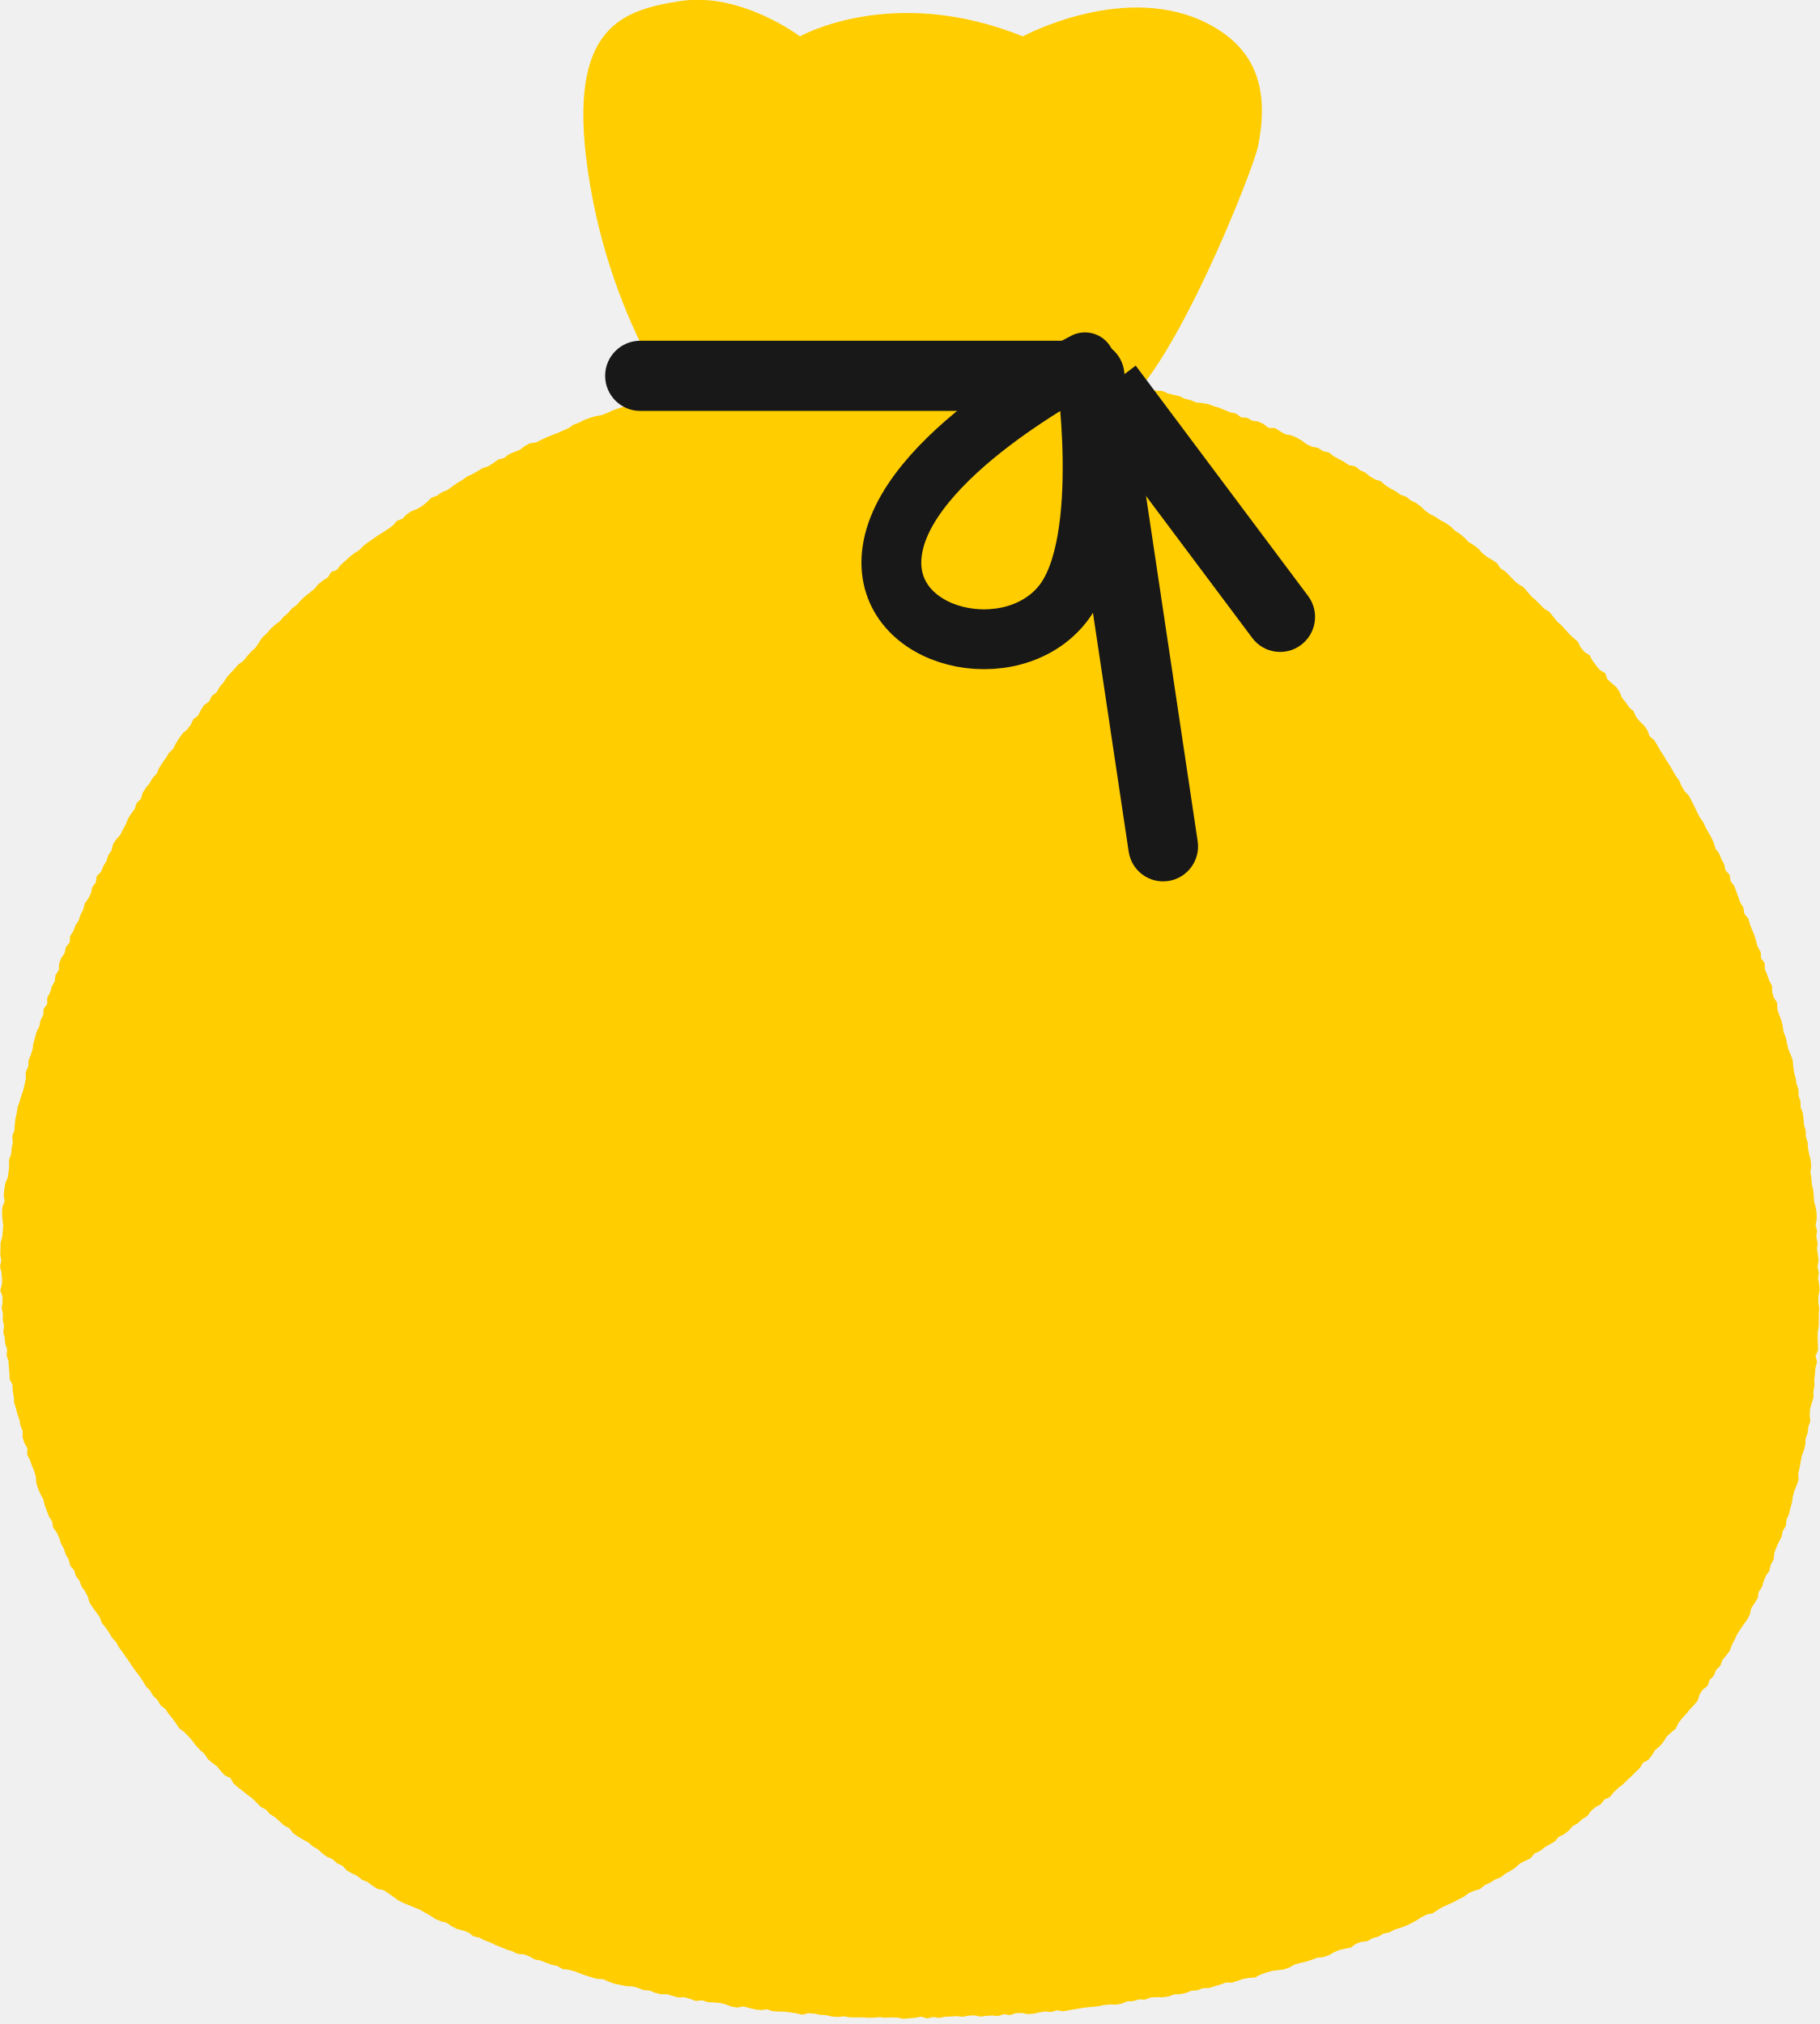
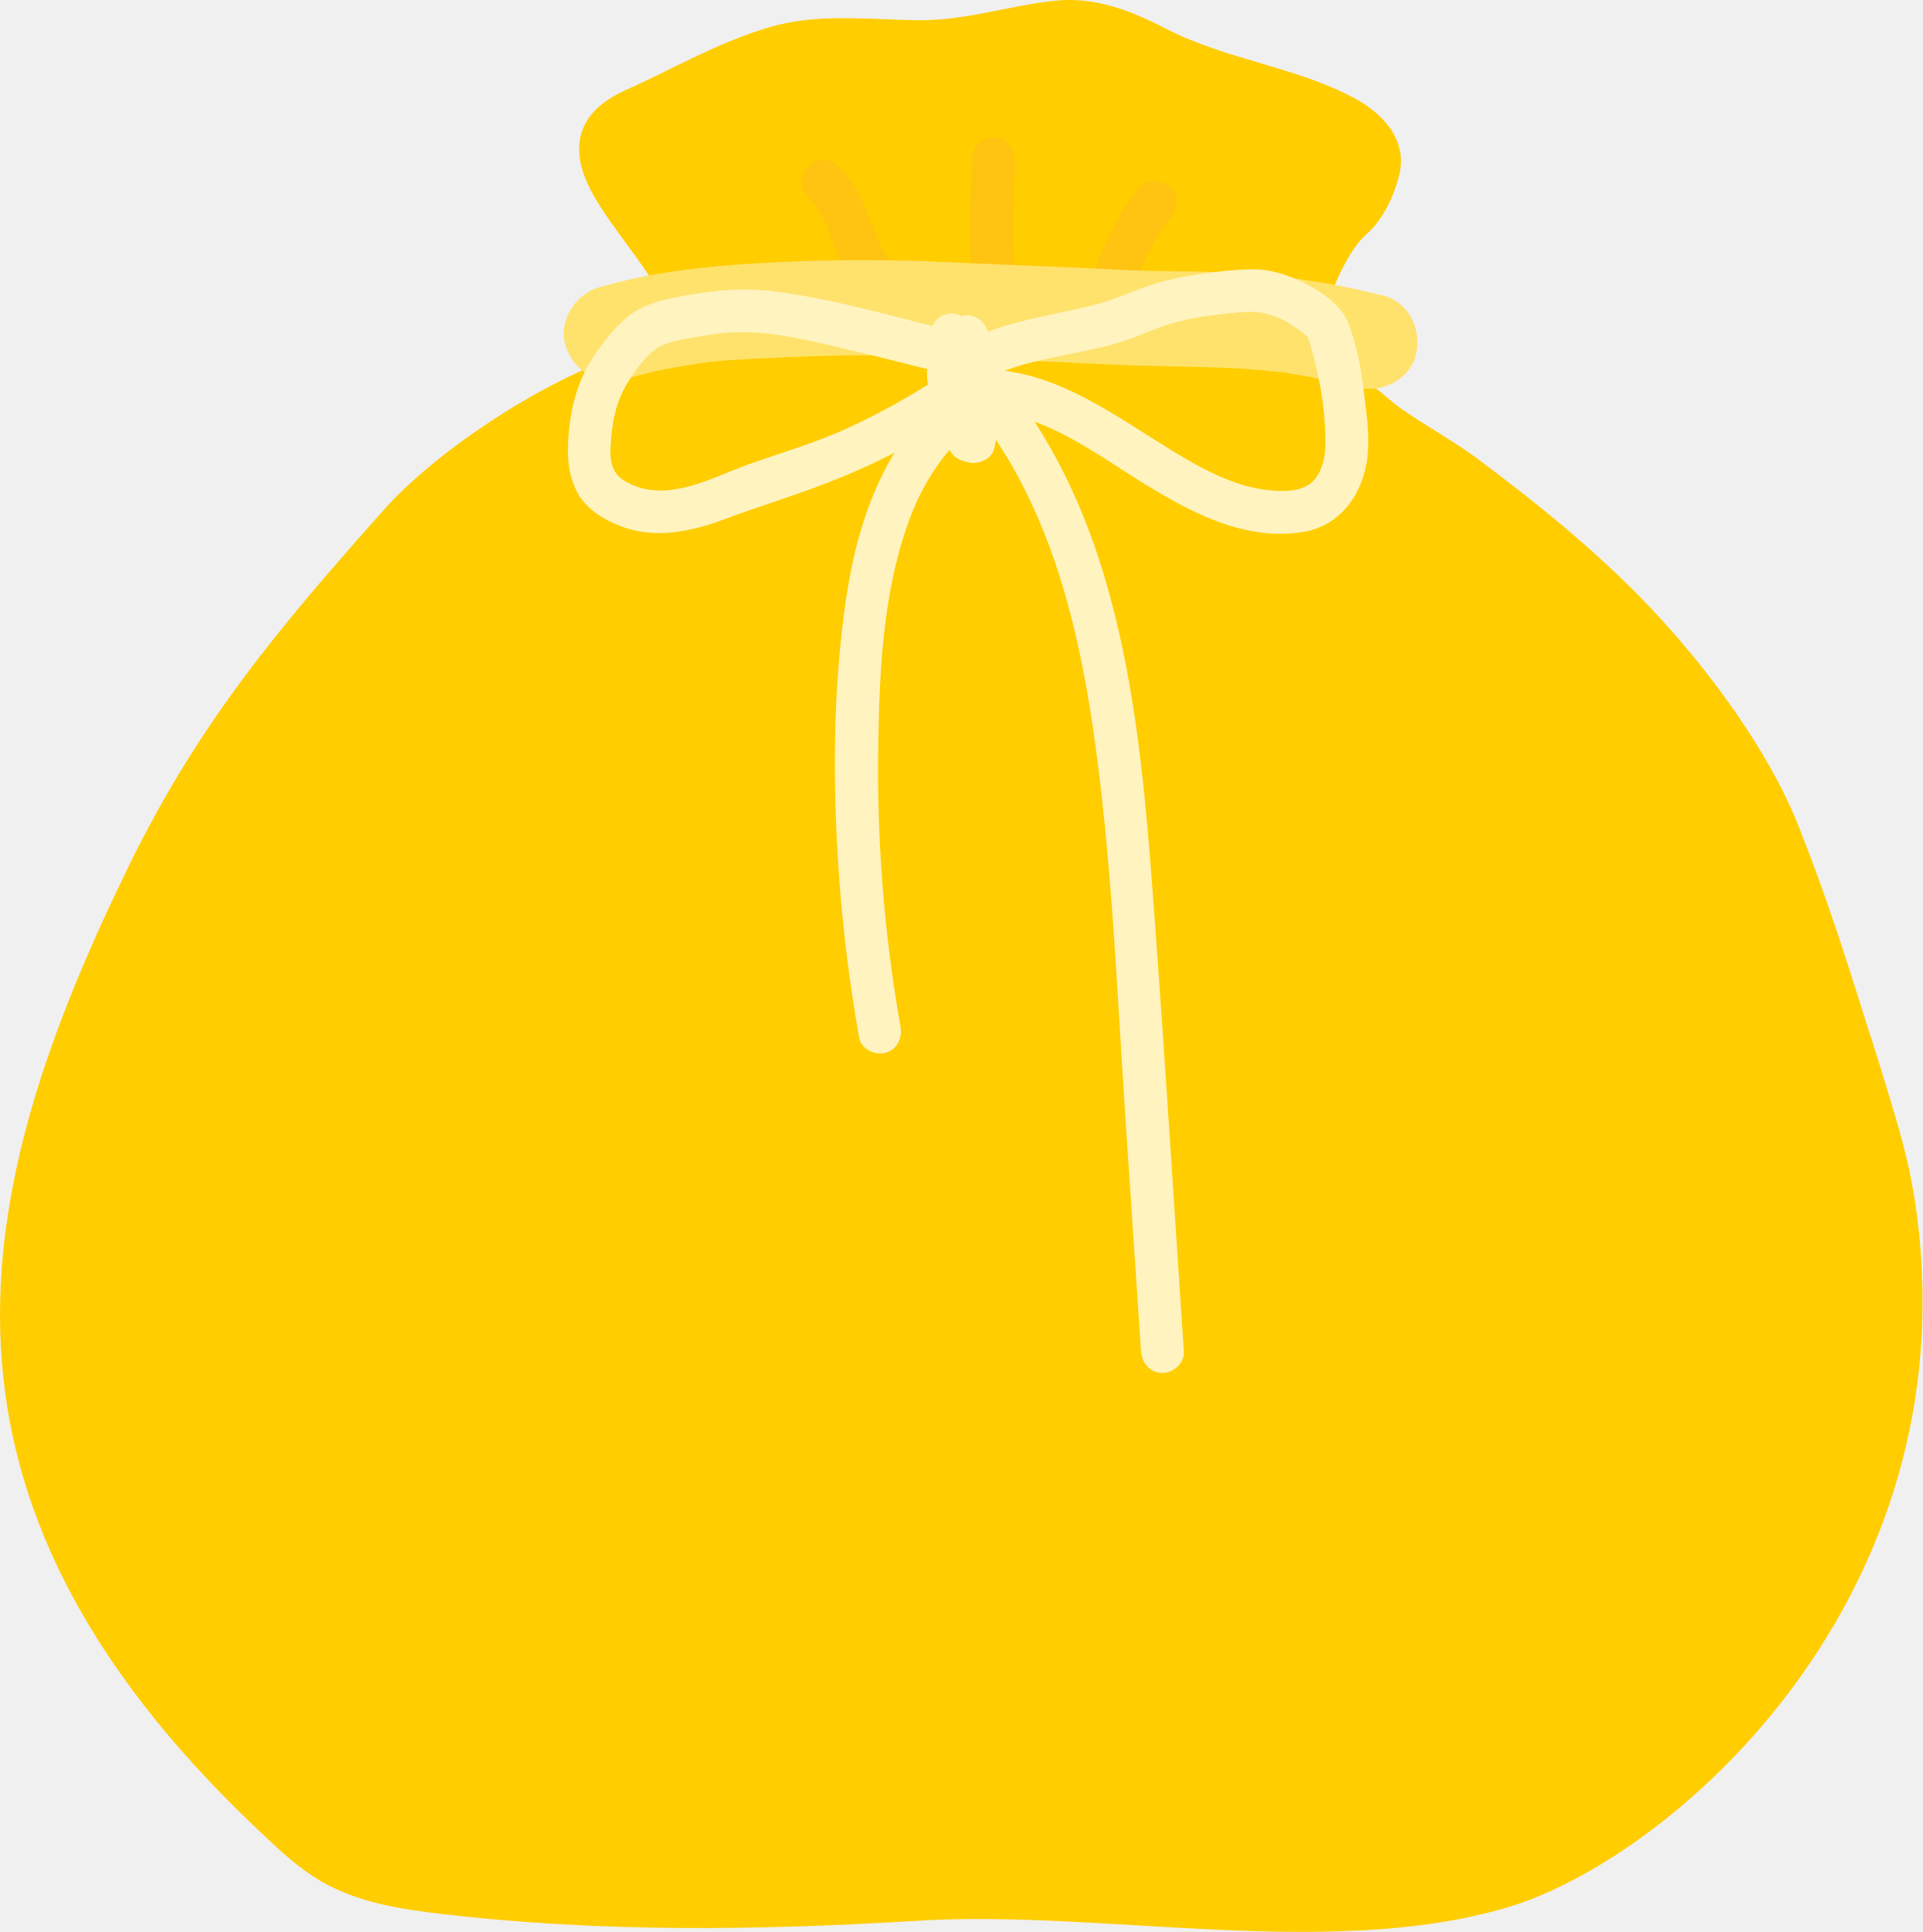
- <svg xmlns="http://www.w3.org/2000/svg" width="89" height="99" viewBox="0 0 89 99" fill="none">
-   <g clip-path="url(#clip0_1023_9556)">
-     <path d="M44.023 21.352H34.156C34.156 21.352 30.163 16.712 28.866 9.069C27.57 1.427 30.266 0.52 33.255 0.055C36.244 -0.411 39.126 1.78 39.126 1.78C39.126 1.78 43.655 -0.795 50.029 1.78C50.029 1.78 55.106 -0.973 59.173 1.205C61.18 2.287 62.163 4.04 61.535 7.149C61.303 8.3 57.467 18.024 54.819 19.942C52.172 21.859 44.037 21.352 44.037 21.352H44.023Z" fill="#FFCD00" />
-     <path d="M88.682 58.179L88.714 58.466L88.73 58.761L88.81 59.045L88.855 59.336L88.859 59.628L88.806 59.923L88.875 60.21L88.839 60.506L88.903 60.793L88.875 61.089L88.919 61.376L88.951 61.667L88.895 61.959L88.963 62.25L88.927 62.541L88.979 62.833L88.999 63.124L88.939 63.416V63.707L88.979 63.998L88.963 64.29V64.581L88.955 64.873L88.911 65.164L88.907 65.455L88.919 65.747L88.923 66.042L88.802 66.326L88.875 66.621L88.798 66.908L88.774 67.2L88.742 67.487L88.75 67.782L88.694 68.07L88.702 68.361L88.613 68.644L88.533 68.928L88.517 69.219L88.545 69.519L88.448 69.798L88.416 70.089L88.315 70.369L88.303 70.664L88.231 70.947L88.126 71.222L88.074 71.51L88.022 71.797L87.957 72.081L87.973 72.384L87.873 72.659L87.764 72.934L87.688 73.214L87.647 73.505L87.567 73.788L87.499 74.072L87.382 74.339L87.35 74.634L87.197 74.893L87.14 75.181L86.996 75.44L86.879 75.707L86.782 75.978L86.754 76.281L86.609 76.536L86.549 76.828L86.376 77.071L86.267 77.338L86.183 77.621L86.018 77.868L85.977 78.167L85.82 78.414L85.659 78.657L85.595 78.953L85.466 79.212L85.289 79.45L85.128 79.693L84.967 79.936L84.847 80.199L84.71 80.458L84.613 80.737L84.436 80.972L84.247 81.195L84.15 81.474L83.937 81.684L83.829 81.96L83.623 82.17L83.527 82.457L83.289 82.643L83.128 82.886L83.04 83.182L82.851 83.404L82.65 83.615L82.472 83.841L82.271 84.052L82.094 84.282L81.966 84.554L81.74 84.74L81.523 84.938L81.37 85.185L81.185 85.412L80.959 85.598L80.806 85.849L80.626 86.075L80.36 86.225L80.207 86.48L79.994 86.678L79.793 86.885L79.579 87.083L79.374 87.285L79.145 87.463L78.935 87.662L78.75 87.892L78.477 88.022L78.296 88.253L78.038 88.394L77.817 88.581L77.644 88.827L77.394 88.977L77.181 89.175L76.927 89.321L76.73 89.54L76.505 89.718L76.239 89.847L76.046 90.074L75.793 90.216L75.543 90.365L75.318 90.543L75.048 90.661L74.859 90.9L74.593 91.021L74.336 91.154L74.119 91.353L73.877 91.511L73.624 91.652L73.394 91.83L73.121 91.936L72.879 92.089L72.614 92.211L72.388 92.401L72.103 92.482L71.837 92.599L71.603 92.773L71.346 92.903L71.093 93.04L70.827 93.158L70.565 93.279L70.316 93.425L70.07 93.587L69.781 93.647L69.523 93.781L69.278 93.935L69.024 94.076L68.763 94.198L68.489 94.299L68.211 94.384L67.958 94.518L67.668 94.578L67.418 94.728L67.137 94.801L66.883 94.947L66.585 94.983L66.316 95.08L66.075 95.262L65.789 95.319L65.503 95.38L65.237 95.497L64.984 95.643L64.706 95.732L64.412 95.76L64.143 95.869L63.865 95.95L63.588 96.019L63.31 96.092L63.052 96.246L62.779 96.335L62.485 96.367L62.199 96.408L61.922 96.489L61.648 96.586L61.386 96.727L61.093 96.743L60.807 96.792L60.533 96.889L60.26 96.978L59.962 96.97L59.688 97.071L59.411 97.156L59.133 97.241L58.839 97.245L58.566 97.351L58.276 97.371L58.002 97.48L57.721 97.541L57.427 97.553L57.153 97.654L56.863 97.691L56.57 97.686L56.28 97.703L56.006 97.808L55.709 97.796L55.431 97.881L55.141 97.889L54.864 98.006L54.578 98.055L54.288 98.043L53.998 98.071L53.717 98.132L53.427 98.16L53.141 98.188L52.855 98.229L52.57 98.281L52.284 98.326L51.998 98.379L51.701 98.33L51.419 98.411L51.125 98.387L50.839 98.431L50.554 98.496L50.268 98.516L49.97 98.46L49.684 98.468L49.399 98.565L49.105 98.516L48.823 98.613L48.53 98.585L48.244 98.601L47.954 98.638L47.66 98.577L47.375 98.593L47.085 98.646L46.795 98.617L46.505 98.633L46.216 98.646L45.926 98.702L45.636 98.658L45.351 98.727L45.057 98.642L44.767 98.694L44.477 98.722L44.188 98.747L43.898 98.686L43.604 98.678L43.314 98.694L43.025 98.666L42.731 98.69L42.441 98.694L42.151 98.674L41.858 98.678L41.568 98.674L41.278 98.625L40.984 98.658L40.695 98.633L40.409 98.569L40.119 98.549L39.83 98.492L39.54 98.472L39.242 98.544L38.956 98.476L38.671 98.435L38.381 98.399L38.091 98.391L37.797 98.374L37.516 98.285L37.218 98.318L36.928 98.285L36.642 98.217L36.361 98.14L36.059 98.196L35.769 98.148L35.492 98.039L35.206 97.97L34.916 97.945L34.623 97.933L34.345 97.84L34.043 97.873L33.761 97.775L33.484 97.691L33.182 97.703L32.9 97.626L32.623 97.541L32.321 97.545L32.039 97.472L31.765 97.359L31.472 97.343L31.198 97.233L30.916 97.16L30.619 97.148L30.333 97.084L30.047 97.031L29.773 96.93L29.504 96.808L29.206 96.792L28.924 96.715L28.647 96.626L28.373 96.529L28.099 96.42L27.818 96.347L27.524 96.314L27.267 96.165L26.981 96.104L26.707 95.999L26.438 95.894L26.148 95.841L25.89 95.691L25.621 95.59L25.315 95.57L25.053 95.44L24.776 95.355L24.506 95.242L24.236 95.137L23.971 95.007L23.701 94.906L23.44 94.777L23.15 94.708L22.916 94.522L22.639 94.424L22.353 94.352L22.092 94.222L21.85 94.052L21.564 93.975L21.299 93.866L21.053 93.704L20.8 93.558L20.546 93.413L20.277 93.303L20.007 93.194L19.738 93.081L19.476 92.951L19.238 92.777L19.001 92.607L18.756 92.45L18.458 92.389L18.212 92.231L17.979 92.053L17.705 91.944L17.476 91.757L17.214 91.632L16.961 91.49L16.76 91.264L16.49 91.142L16.273 90.944L16.003 90.827L15.766 90.657L15.553 90.454L15.299 90.313L15.082 90.118L14.82 89.981L14.571 89.831L14.333 89.661L14.148 89.422L13.886 89.285L13.673 89.086L13.46 88.892L13.207 88.738L13.013 88.516L12.752 88.378L12.55 88.168L12.341 87.965L12.104 87.791L11.879 87.609L11.649 87.431L11.424 87.241L11.279 86.974L11.001 86.844L10.8 86.63L10.619 86.403L10.382 86.229L10.16 86.035L9.999 85.788L9.782 85.594L9.581 85.383L9.408 85.144L9.215 84.93L9.013 84.72L8.772 84.546L8.607 84.299L8.438 84.06L8.253 83.837L8.088 83.594L7.854 83.412L7.706 83.157L7.496 82.951L7.347 82.7L7.142 82.49L6.993 82.239L6.832 81.996L6.655 81.765L6.482 81.531L6.325 81.284L6.156 81.049L5.991 80.81L5.818 80.575L5.677 80.32L5.476 80.102L5.331 79.851L5.166 79.612L4.981 79.385L4.881 79.106L4.712 78.868L4.539 78.633L4.378 78.386L4.297 78.099L4.164 77.84L3.987 77.605L3.891 77.326L3.71 77.091L3.625 76.808L3.432 76.581L3.364 76.29L3.215 76.039L3.126 75.759L2.985 75.5L2.897 75.225L2.776 74.958L2.595 74.719L2.551 74.424L2.394 74.173L2.289 73.902L2.189 73.626L2.12 73.343L1.979 73.084L1.863 72.817L1.774 72.538L1.754 72.238L1.674 71.959L1.561 71.688L1.464 71.413L1.331 71.15L1.34 70.842L1.195 70.583L1.102 70.304L1.11 70.004L1.002 69.729L0.949 69.442L0.849 69.167L0.78 68.883L0.692 68.604L0.672 68.313L0.623 68.025L0.611 67.73L0.47 67.463L0.462 67.167L0.434 66.876L0.418 66.585L0.325 66.305L0.35 66.006L0.257 65.727L0.229 65.435L0.16 65.152L0.197 64.852L0.136 64.569L0.144 64.274L0.084 63.986L0.124 63.691L0.12 63.404L0.012 63.116L0.096 62.821L0.1 62.529L0.072 62.242L-0 61.951L0.064 61.659L0.012 61.368L0.024 61.077L0.028 60.785L0.108 60.498L0.14 60.206L0.156 59.919L0.116 59.624L0.1 59.332L0.116 59.041L0.225 58.758L0.181 58.462L0.213 58.171L0.257 57.883L0.374 57.604L0.422 57.317L0.446 57.025L0.442 56.73L0.543 56.451L0.571 56.159L0.627 55.876L0.599 55.572L0.7 55.297L0.724 55.006L0.756 54.714L0.82 54.427L0.865 54.14L0.965 53.864L1.046 53.581L1.142 53.306L1.211 53.023L1.263 52.735L1.259 52.436L1.384 52.165L1.396 51.869L1.509 51.594L1.593 51.319L1.633 51.028L1.714 50.744L1.79 50.465L1.923 50.202L1.979 49.91L2.116 49.651L2.136 49.352L2.309 49.101L2.313 48.798L2.454 48.535L2.531 48.255L2.68 47.996L2.712 47.701L2.877 47.45L2.889 47.142L2.989 46.871L3.158 46.624L3.219 46.333L3.408 46.094L3.428 45.791L3.589 45.54L3.686 45.269L3.851 45.022L3.939 44.742L4.072 44.483L4.144 44.196L4.317 43.953L4.446 43.694L4.51 43.403L4.684 43.164L4.728 42.861L4.941 42.642L5.05 42.371L5.203 42.124L5.291 41.841L5.456 41.598L5.525 41.302L5.681 41.059L5.883 40.837L6.011 40.574L6.152 40.323L6.261 40.048L6.414 39.801L6.591 39.566L6.679 39.283L6.893 39.072L6.977 38.781L7.134 38.534L7.319 38.307L7.464 38.053L7.665 37.838L7.782 37.567L7.939 37.32L8.108 37.085L8.257 36.834L8.47 36.628L8.599 36.365L8.756 36.118L8.925 35.879L9.15 35.685L9.327 35.454L9.452 35.187L9.689 35.001L9.822 34.734L9.979 34.491L10.225 34.313L10.357 34.046L10.595 33.864L10.736 33.605L10.929 33.386L11.086 33.135L11.279 32.921L11.476 32.706L11.669 32.492L11.911 32.318L12.092 32.087L12.285 31.873L12.502 31.674L12.663 31.431L12.828 31.185L13.041 30.986L13.231 30.764L13.444 30.565L13.681 30.391L13.87 30.169L14.092 29.983L14.281 29.76L14.514 29.586L14.707 29.367L14.921 29.169L15.15 28.987L15.375 28.805L15.565 28.578L15.79 28.396L16.039 28.242L16.196 27.979L16.482 27.87L16.663 27.631L16.884 27.441L17.094 27.239L17.323 27.065L17.569 26.907L17.778 26.696L18.007 26.522L18.245 26.357L18.486 26.191L18.732 26.037L18.977 25.879L19.21 25.709L19.407 25.486L19.685 25.373L19.89 25.159L20.132 25.001L20.41 24.891L20.659 24.746L20.884 24.559L21.094 24.349L21.371 24.244L21.609 24.078L21.882 23.969L22.12 23.799L22.353 23.629L22.607 23.483L22.84 23.309L23.106 23.192L23.359 23.046L23.605 22.896L23.886 22.807L24.132 22.649L24.369 22.475L24.655 22.402L24.888 22.22L25.158 22.107L25.427 22.002L25.665 21.82L25.918 21.682L26.22 21.642L26.478 21.512L26.739 21.387L27.009 21.277L27.279 21.176L27.544 21.059L27.81 20.941L28.055 20.771L28.325 20.67L28.582 20.537L28.856 20.44L29.134 20.355L29.423 20.306L29.697 20.201L29.959 20.079L30.232 19.978L30.51 19.897L30.767 19.756L31.061 19.719L31.331 19.606L31.62 19.561L31.898 19.488L32.172 19.383L32.453 19.311L32.727 19.23L33.021 19.193L33.299 19.108L33.556 18.958L33.862 18.979L34.123 18.829L34.421 18.837L34.691 18.712L34.977 18.655L35.262 18.606L35.544 18.541L35.826 18.473L36.115 18.453L36.409 18.432L36.679 18.311L36.977 18.331L37.25 18.206L37.548 18.242L37.826 18.141L38.115 18.108L38.397 18.023L38.683 17.991L38.977 17.983L39.27 17.995L39.556 17.971L39.838 17.862L40.123 17.809L40.421 17.854L40.703 17.756H40.992L41.282 17.728L41.576 17.801L41.862 17.688L42.151 17.712L42.441 17.659L42.731 17.675L43.025 17.704L43.314 17.716L43.604 17.623L43.894 17.631L44.188 17.619L44.477 17.623L44.767 17.667L45.057 17.639L45.347 17.7L45.64 17.647L45.93 17.623L46.216 17.728L46.51 17.643L46.799 17.708L47.085 17.748L47.379 17.688L47.664 17.765L47.954 17.781L48.244 17.833L48.538 17.756L48.823 17.813L49.109 17.906L49.403 17.849L49.693 17.882L49.982 17.898L50.268 17.987L50.55 18.056L50.847 18.027L51.133 18.088L51.423 18.104H51.717L52.002 18.161L52.288 18.206L52.566 18.311L52.855 18.359L53.141 18.408L53.435 18.4L53.709 18.521L54.002 18.541L54.284 18.61L54.57 18.667L54.851 18.728L55.133 18.8L55.427 18.821L55.709 18.886L56.002 18.91L56.28 18.999L56.55 19.116H56.847L57.117 19.242L57.399 19.311L57.68 19.375L57.946 19.505L58.232 19.57L58.497 19.683L58.791 19.715L59.081 19.76L59.354 19.861L59.632 19.946L59.902 20.055L60.171 20.169L60.457 20.225L60.698 20.411L61 20.436L61.254 20.581L61.551 20.618L61.813 20.747L62.05 20.929L62.36 20.937L62.61 21.095L62.863 21.241L63.157 21.294L63.423 21.407L63.676 21.553L63.914 21.731L64.179 21.852L64.469 21.909L64.714 22.067L65.008 22.135L65.237 22.322L65.495 22.455L65.749 22.597L65.99 22.755L66.292 22.811L66.517 22.997L66.783 23.119L67.012 23.305L67.262 23.451L67.543 23.54L67.765 23.738L68.01 23.892L68.264 24.029L68.501 24.199L68.783 24.297L69.008 24.483L69.274 24.608L69.503 24.782L69.716 24.985L69.954 25.15L70.215 25.284L70.457 25.446L70.714 25.584L70.952 25.749L71.161 25.952L71.402 26.114L71.628 26.296L71.829 26.51L72.078 26.66L72.308 26.838L72.505 27.057L72.73 27.239L72.984 27.384L73.225 27.55L73.394 27.801L73.64 27.959L73.845 28.166L74.046 28.38L74.263 28.57L74.517 28.72L74.706 28.942L74.899 29.165L75.112 29.355L75.322 29.558L75.523 29.768L75.776 29.922L75.962 30.149L76.143 30.379L76.356 30.573L76.557 30.784L76.746 31.003L76.96 31.201L77.181 31.391L77.314 31.666L77.499 31.889L77.752 32.051L77.893 32.314L78.066 32.548L78.251 32.771L78.517 32.929L78.617 33.22L78.835 33.419L79.06 33.609L79.221 33.848L79.334 34.131L79.519 34.353L79.68 34.596L79.905 34.791L80.022 35.062L80.207 35.288L80.42 35.491L80.585 35.73L80.686 36.013L80.915 36.207L81.068 36.458L81.209 36.713L81.37 36.952L81.515 37.203L81.676 37.446L81.821 37.7L81.966 37.951L82.135 38.186L82.251 38.453L82.4 38.704L82.609 38.919L82.742 39.178L82.871 39.437L83 39.7L83.128 39.959L83.301 40.197L83.422 40.461L83.563 40.715L83.708 40.967L83.825 41.234L83.909 41.513L84.09 41.748L84.195 42.023L84.336 42.278L84.396 42.569L84.601 42.796L84.645 43.095L84.823 43.334L84.927 43.605L85.024 43.876L85.124 44.151L85.277 44.402L85.322 44.698L85.515 44.933L85.595 45.216L85.7 45.483L85.817 45.754L85.893 46.033L85.973 46.313L86.122 46.568L86.138 46.871L86.316 47.118L86.328 47.422L86.44 47.689L86.537 47.964L86.674 48.223L86.682 48.526L86.766 48.802L86.927 49.057L86.935 49.36L87.02 49.635L87.132 49.907L87.197 50.19L87.241 50.481L87.35 50.752L87.406 51.036L87.474 51.319L87.587 51.59L87.688 51.865L87.712 52.161L87.752 52.448L87.825 52.727L87.873 53.015L87.969 53.294L87.973 53.589L88.066 53.864L88.07 54.16L88.179 54.435L88.215 54.727L88.239 55.018L88.319 55.297L88.328 55.589L88.416 55.872L88.432 56.159L88.489 56.447L88.561 56.73L88.589 57.021L88.553 57.317L88.597 57.604L88.617 57.895L88.682 58.179Z" fill="#FFCD00" />
-     <rect x="29.706" y="16.774" width="25.189" height="3.218" rx="1.609" fill="#181818" stroke="#181818" stroke-width="0.214" />
-     <path d="M55.207 41.659C55.347 42.592 56.215 43.233 57.147 43.092C58.078 42.95 58.721 42.08 58.581 41.147L55.207 41.659ZM51.808 18.931L55.207 41.659L58.581 41.147L55.182 18.419L51.808 18.931Z" fill="#181818" />
-     <path d="M63.983 29.152C64.547 29.906 64.394 30.978 63.639 31.545C62.886 32.112 61.817 31.961 61.252 31.206L63.983 29.152ZM55.551 17.884L63.983 29.152L61.252 31.206L52.821 19.938L55.551 17.884Z" fill="#181818" />
-     <path d="M43.615 27.162C44.052 22.323 53.069 17.722 53.069 17.722C53.069 17.722 54.422 26.446 51.98 29.538C49.488 32.692 43.24 31.321 43.615 27.162Z" stroke="#181818" stroke-width="2.927" stroke-linejoin="round" />
+ <svg xmlns="http://www.w3.org/2000/svg" width="212" height="213" viewBox="0 0 212 213" fill="none">
+   <g clip-path="url(#clip0_1478_59567)">
+     <path d="M206.357 114.51C203.641 105.866 201.576 99.243 198.307 91.007C195.075 82.87 188.745 74.308 182.85 67.911C176.846 61.396 169.847 55.733 162.775 50.46C160.411 48.702 157.016 46.827 154.616 45.123C153.004 43.981 152.316 43.084 150.568 42.097C149.98 41.762 145.887 36.932 145.932 36.162C146.122 33.118 148.558 27.636 150.713 25.788C152.479 24.274 153.674 21.683 154.263 19.463C155.304 15.522 152.606 12.577 149.364 10.828C142.88 7.34 135.22 6.588 128.646 3.199C124.698 1.16 120.713 -0.407 116.204 0.091C111.205 0.644 106.424 2.275 101.344 2.23C95.848 2.184 90.252 1.414 84.882 2.991C79.232 4.649 74.342 7.539 68.963 9.949C65.006 11.725 63.132 14.498 64.137 18.43C65.314 23.042 70.919 28.424 73.047 32.982H72.965C72.332 35.6 74.632 37.422 72.006 37.974L71.181 38.337C61.701 40.683 48.516 49.246 42.314 56.222C30.877 69.08 21.994 79.563 14.27 95.338C-3.578 131.78 -10.324 164.861 28.151 201.448C30.632 203.804 33.114 206.223 36.138 207.809C39.959 209.811 44.315 210.5 48.598 210.998C66.274 213.073 83.687 212.828 101.39 211.75C121.637 210.527 146.475 216.09 166.152 210.31C183.819 205.118 215.856 177.591 211.637 136.102C211.12 131.01 210.287 127.34 208.811 122.429C208.024 119.811 207.218 117.165 206.375 114.501L206.357 114.51Z" fill="#FFCD00" />
+     <path d="M124.615 32.674C124.742 32.303 124.877 31.94 125.013 31.578C125.149 31.215 125.294 30.853 125.448 30.491C125.502 30.364 125.557 30.237 125.611 30.101C125.765 29.73 125.375 30.654 125.547 30.255C125.656 30.001 125.765 29.757 125.873 29.503C126.344 28.452 126.851 27.419 127.422 26.413C127.712 25.897 128.029 25.389 128.364 24.891C128.436 24.791 128.499 24.692 128.572 24.592C128.681 24.438 129.07 24.003 128.563 24.592C128.735 24.393 128.898 24.184 129.079 23.985C129.912 23.07 130.048 21.529 129.079 20.642C128.174 19.808 126.625 19.663 125.738 20.642C124.035 22.526 122.831 24.819 121.799 27.12C121.174 28.524 120.567 29.956 120.069 31.415C119.671 32.584 120.531 34.051 121.717 34.323C123.03 34.622 124.198 33.925 124.624 32.674H124.615Z" fill="#FFC311" />
+     <path d="M89.132 21.663C89.286 21.808 89.431 21.962 89.576 22.116C89.657 22.207 89.73 22.297 89.802 22.379C90.01 22.614 89.73 22.315 89.684 22.234C89.893 22.614 90.183 22.968 90.4 23.348C90.617 23.729 90.789 24.1 90.97 24.49C91.016 24.599 91.07 24.707 91.115 24.816C91.242 25.106 91.079 24.744 91.043 24.644C91.124 24.87 91.224 25.088 91.314 25.314C92.03 27.127 92.682 28.984 93.714 30.642C94.375 31.693 95.851 32.201 96.947 31.494C98.042 30.787 98.495 29.383 97.798 28.259C97.553 27.87 97.327 27.471 97.128 27.054C97.028 26.855 96.938 26.665 96.847 26.465C96.793 26.357 96.748 26.248 96.702 26.13C96.557 25.786 96.702 26.03 96.738 26.23C96.639 25.795 96.385 25.36 96.222 24.943C96.059 24.526 95.887 24.082 95.715 23.656C94.918 21.708 94.022 19.806 92.483 18.32C91.595 17.459 90.01 17.368 89.141 18.32C88.272 19.271 88.19 20.748 89.141 21.663H89.132Z" fill="#FFC311" />
+     <path d="M107.176 17.524C107.176 21.483 106.669 25.506 107.176 29.457C107.257 30.109 107.384 30.644 107.864 31.133C108.271 31.541 108.951 31.849 109.539 31.822C110.68 31.767 112.075 30.771 111.903 29.457C111.396 25.515 111.903 21.483 111.903 17.524C111.903 16.283 110.816 15.105 109.539 15.159C108.262 15.213 107.176 16.201 107.176 17.524Z" fill="#FFC311" />
+     <path d="M67.471 36.743C75.195 34.46 82.883 34.27 91.676 33.916C98.721 33.635 106.608 34.378 113.662 34.55C117.157 34.632 120.643 34.831 124.13 35.031C131.347 35.438 138.79 34.496 151.096 37.64" fill="#FFDF5D" />
+     <path d="M68.865 41.817C70.241 41.418 71.636 41.065 73.048 40.775C73.682 40.648 74.316 40.521 74.959 40.413C75.213 40.367 75.466 40.322 75.729 40.286C76.028 40.24 77.775 39.923 76.254 40.195C78.971 39.706 81.814 39.633 84.558 39.489C90.534 39.171 96.474 39.053 102.451 39.325C108.509 39.597 114.585 39.788 120.642 40.105C124.926 40.331 129.2 40.376 133.483 40.494C136.009 40.558 138.526 40.721 141.035 41.011L141.379 41.056C141.958 41.129 141.841 41.11 141.035 41.002C141.424 40.974 141.913 41.129 142.302 41.192C143.063 41.31 143.815 41.437 144.566 41.581C146.287 41.908 147.998 42.288 149.692 42.723C152.354 43.394 155.523 41.862 156.157 39.044C156.791 36.227 155.333 33.291 152.481 32.575C146.939 31.18 141.252 30.319 135.538 30.047C131.445 29.857 127.334 29.957 123.241 29.73C117.011 29.386 110.781 29.214 104.551 28.905C98.475 28.607 92.463 28.607 86.387 28.878C79.559 29.186 72.65 29.757 66.058 31.678C63.423 32.448 61.503 35.42 62.381 38.148C63.26 40.875 66.022 42.651 68.847 41.826L68.865 41.817Z" fill="#FFE26C" />
+     <path d="M103.561 36.126C97.566 34.631 91.535 32.9 85.396 32.121C81.774 31.659 78.26 32.058 74.693 32.737C72.855 33.09 70.944 33.607 69.441 34.749C67.938 35.89 66.67 37.53 65.574 39.134C63.709 41.861 62.93 44.87 62.686 48.131C62.523 50.27 62.631 52.281 63.636 54.238C64.569 56.041 66.389 57.174 68.209 57.917C72.049 59.493 76.06 58.669 79.809 57.274C84.174 55.652 88.665 54.329 92.966 52.544C97.267 50.759 101.668 48.494 105.698 45.857C108.233 44.199 105.87 40.103 103.307 41.771C100.138 43.837 96.824 45.676 93.374 47.243C89.924 48.811 86.446 49.826 82.933 51.049C79.782 52.145 76.54 53.948 73.144 54.075C71.578 54.13 70.002 53.767 68.68 52.888C67.467 52.073 67.258 50.732 67.331 49.355C67.467 46.691 67.865 44.353 69.233 42.169C70.011 40.928 70.962 39.542 72.121 38.627C73.199 37.775 74.72 37.53 76.042 37.286C76.866 37.132 77.699 36.987 78.532 36.86C78.795 36.824 79.121 36.787 78.641 36.842C78.804 36.824 78.958 36.805 79.121 36.787C79.51 36.742 79.9 36.706 80.289 36.679C81.783 36.579 83.286 36.624 84.78 36.787C84.88 36.796 85.586 36.887 85.278 36.842C84.989 36.805 85.668 36.896 85.812 36.923C86.356 37.005 86.908 37.104 87.451 37.204C88.701 37.44 89.951 37.702 91.191 37.992C94.913 38.835 98.617 39.777 102.311 40.702C105.263 41.435 106.522 36.878 103.57 36.144L103.561 36.126Z" fill="#FFF3BF" />
+     <path d="M102.534 36.952C102.425 37.849 102.434 38.728 102.407 39.625C102.407 39.725 102.389 39.843 102.407 39.943C102.334 39.363 102.525 39.163 102.443 39.58C102.389 39.834 102.334 40.087 102.289 40.341C102.153 41.111 102.253 41.863 102.362 42.633C102.479 43.476 102.697 44.201 103.005 44.998C103.059 45.143 103.113 45.288 103.177 45.424C103.358 45.823 103.131 45.071 103.149 44.98C103.104 45.252 103.113 45.56 103.113 45.832C103.104 46.539 103.43 47.472 103.983 47.988C104.191 48.179 103.72 47.236 103.847 47.626C103.901 47.798 103.964 47.961 104.028 48.133C104.155 48.487 104.29 48.84 104.472 49.166C104.671 49.52 104.888 49.973 105.187 50.245C105.649 50.67 106.183 50.843 106.762 50.978C107.912 51.25 109.443 50.625 109.669 49.329C109.769 48.722 109.914 48.142 110.04 47.544C110.14 47.064 110.158 46.575 110.122 46.086C110.077 45.506 109.995 46.638 110.049 46.394C110.095 46.194 110.122 45.986 110.167 45.778C110.303 45.044 110.285 44.355 110.258 43.612C110.24 43.168 110.258 42.643 110.122 42.217C110.022 41.909 109.886 41.61 109.76 41.302V42.561C109.932 41.918 110.167 41.283 110.077 40.604C109.995 39.979 109.624 39.363 109.343 38.792L109.669 39.988C109.669 39.281 109.687 38.62 109.416 37.949C109.225 37.469 109.072 36.989 108.918 36.499C108.555 35.322 107.251 34.443 106.011 34.85C104.77 35.258 103.964 36.49 104.363 37.759C104.462 38.076 104.553 38.402 104.662 38.71C104.725 38.882 104.797 39.045 104.861 39.209C104.906 39.317 104.942 39.453 105.006 39.553C105.16 39.816 104.97 38.728 104.942 39.045C104.888 39.77 104.97 40.522 105.268 41.175C105.413 41.492 105.567 41.8 105.721 42.108L105.486 40.287C105.395 40.622 105.286 40.948 105.214 41.283C105.042 42.035 105.205 42.67 105.513 43.331C105.775 43.884 105.495 42.461 105.513 43.114C105.513 43.322 105.531 43.54 105.54 43.748C105.558 44.083 105.531 44.446 105.576 44.772C105.631 45.152 105.721 43.984 105.649 44.301C105.631 44.391 105.612 44.473 105.603 44.563C105.567 44.772 105.522 44.98 105.486 45.18C105.404 45.669 105.35 46.231 105.413 46.738C105.459 47.119 105.576 45.959 105.486 46.267C105.459 46.348 105.44 46.439 105.422 46.53C105.377 46.738 105.314 46.937 105.277 47.146C105.214 47.445 105.169 47.753 105.114 48.052L108.021 46.403L107.487 46.276L108.899 47.363C108.773 47.146 108.664 46.856 108.492 46.666C108.401 46.566 108.791 47.454 108.637 47.001C108.583 46.829 108.51 46.657 108.456 46.484C108.22 45.832 107.903 45.343 107.514 44.781L107.84 45.977C107.867 45.433 107.958 44.808 107.795 44.273C107.686 43.938 107.532 43.612 107.405 43.277C107.279 42.942 107.134 42.588 107.061 42.235C107.007 41.981 106.989 41.718 106.944 41.465C106.88 41.03 107.016 42.244 107.007 41.918C107.007 41.818 106.989 41.718 106.989 41.628C106.971 41.428 106.998 41.166 106.944 40.975C107.052 41.329 106.799 41.827 106.898 41.383C106.925 41.247 106.953 41.102 106.98 40.966C107.098 40.395 107.152 39.834 107.161 39.254C107.179 38.466 107.188 37.705 107.279 36.925C107.423 35.693 106.092 34.506 104.915 34.56C103.512 34.624 102.706 35.602 102.552 36.925L102.534 36.952Z" fill="#FFF3BF" />
+     <path d="M108.914 41.705C112.084 40.093 115.615 39.522 119.065 38.815C120.894 38.444 122.723 38.027 124.489 37.411C126.128 36.84 127.658 36.079 129.343 35.617C131.027 35.154 132.566 34.874 134.214 34.701C135.745 34.529 137.465 34.248 138.996 34.466C140.526 34.683 141.938 35.435 143.161 36.305C143.396 36.468 143.614 36.64 143.831 36.831C143.931 36.912 144.519 37.411 144.121 37.048C144.275 37.184 144.383 37.501 144.202 37.093C144.32 37.356 144.383 37.637 144.465 37.909C145.47 41.261 146.095 44.804 146.167 48.32C146.194 49.779 146.04 51.283 145.216 52.524C144.465 53.657 143.261 54.046 141.938 54.109C136.587 54.354 131.661 51.21 127.178 48.383C121.691 44.922 116.013 41.089 109.34 40.745C106.297 40.591 106.306 45.321 109.34 45.475C115.18 45.783 120.568 49.824 125.485 52.895C130.9 56.284 137.112 59.754 143.749 58.64C147.897 57.942 150.324 54.39 150.794 50.413C151.039 48.392 150.794 46.381 150.55 44.369C150.305 42.358 150.052 40.147 149.472 38.108C149.101 36.794 148.775 35.372 147.915 34.285C146.883 32.971 145.316 31.938 143.831 31.195C142.056 30.307 140.1 29.673 138.099 29.691C136.098 29.709 134.187 29.954 132.258 30.225C130.194 30.524 128.12 30.95 126.164 31.684C124.036 32.491 122.008 33.324 119.771 33.841C115.262 34.892 110.734 35.499 106.551 37.628C105.41 38.208 105.084 39.812 105.7 40.863C106.379 42.023 107.791 42.294 108.932 41.714L108.914 41.705Z" fill="#FFF3BF" />
+     <path d="M99.302 113.159C97.527 103.138 96.712 92.963 96.848 82.787C96.957 74.297 97.31 65.4 100.262 57.345C101.72 53.358 104.029 49.779 107.289 47.043C108.267 46.218 108.14 44.542 107.289 43.699C106.32 42.73 104.925 42.875 103.947 43.699C97.391 49.199 94.53 57.707 93.316 65.925C91.84 75.946 91.804 86.285 92.51 96.378C92.936 102.422 93.688 108.447 94.747 114.418C94.974 115.678 96.504 116.385 97.654 116.067C98.976 115.705 99.528 114.418 99.302 113.159Z" fill="#FFF3BF" />
+     <path d="M107.609 45.432C115.37 55.254 118.666 67.757 120.477 79.926C122.596 94.197 123.139 108.739 124.099 123.128C124.678 131.754 125.249 140.379 125.828 149.005C125.91 150.283 126.852 151.37 128.192 151.37C129.405 151.37 130.646 150.283 130.555 149.005C129.505 133.339 128.536 117.673 127.386 102.016C126.39 88.47 125.412 74.589 121.174 61.596C118.874 54.538 115.56 47.933 110.951 42.097C110.154 41.092 108.433 41.264 107.609 42.097C106.622 43.085 106.812 44.435 107.609 45.441V45.432Z" fill="#FFF3BF" />
  </g>
  <defs>
-     <clipPath id="clip0_1023_9556">
-       <rect width="89" height="99" fill="white" />
+     <clipPath id="clip0_1478_59567">
+       <rect width="212" height="213" fill="white" />
    </clipPath>
  </defs>
</svg>
